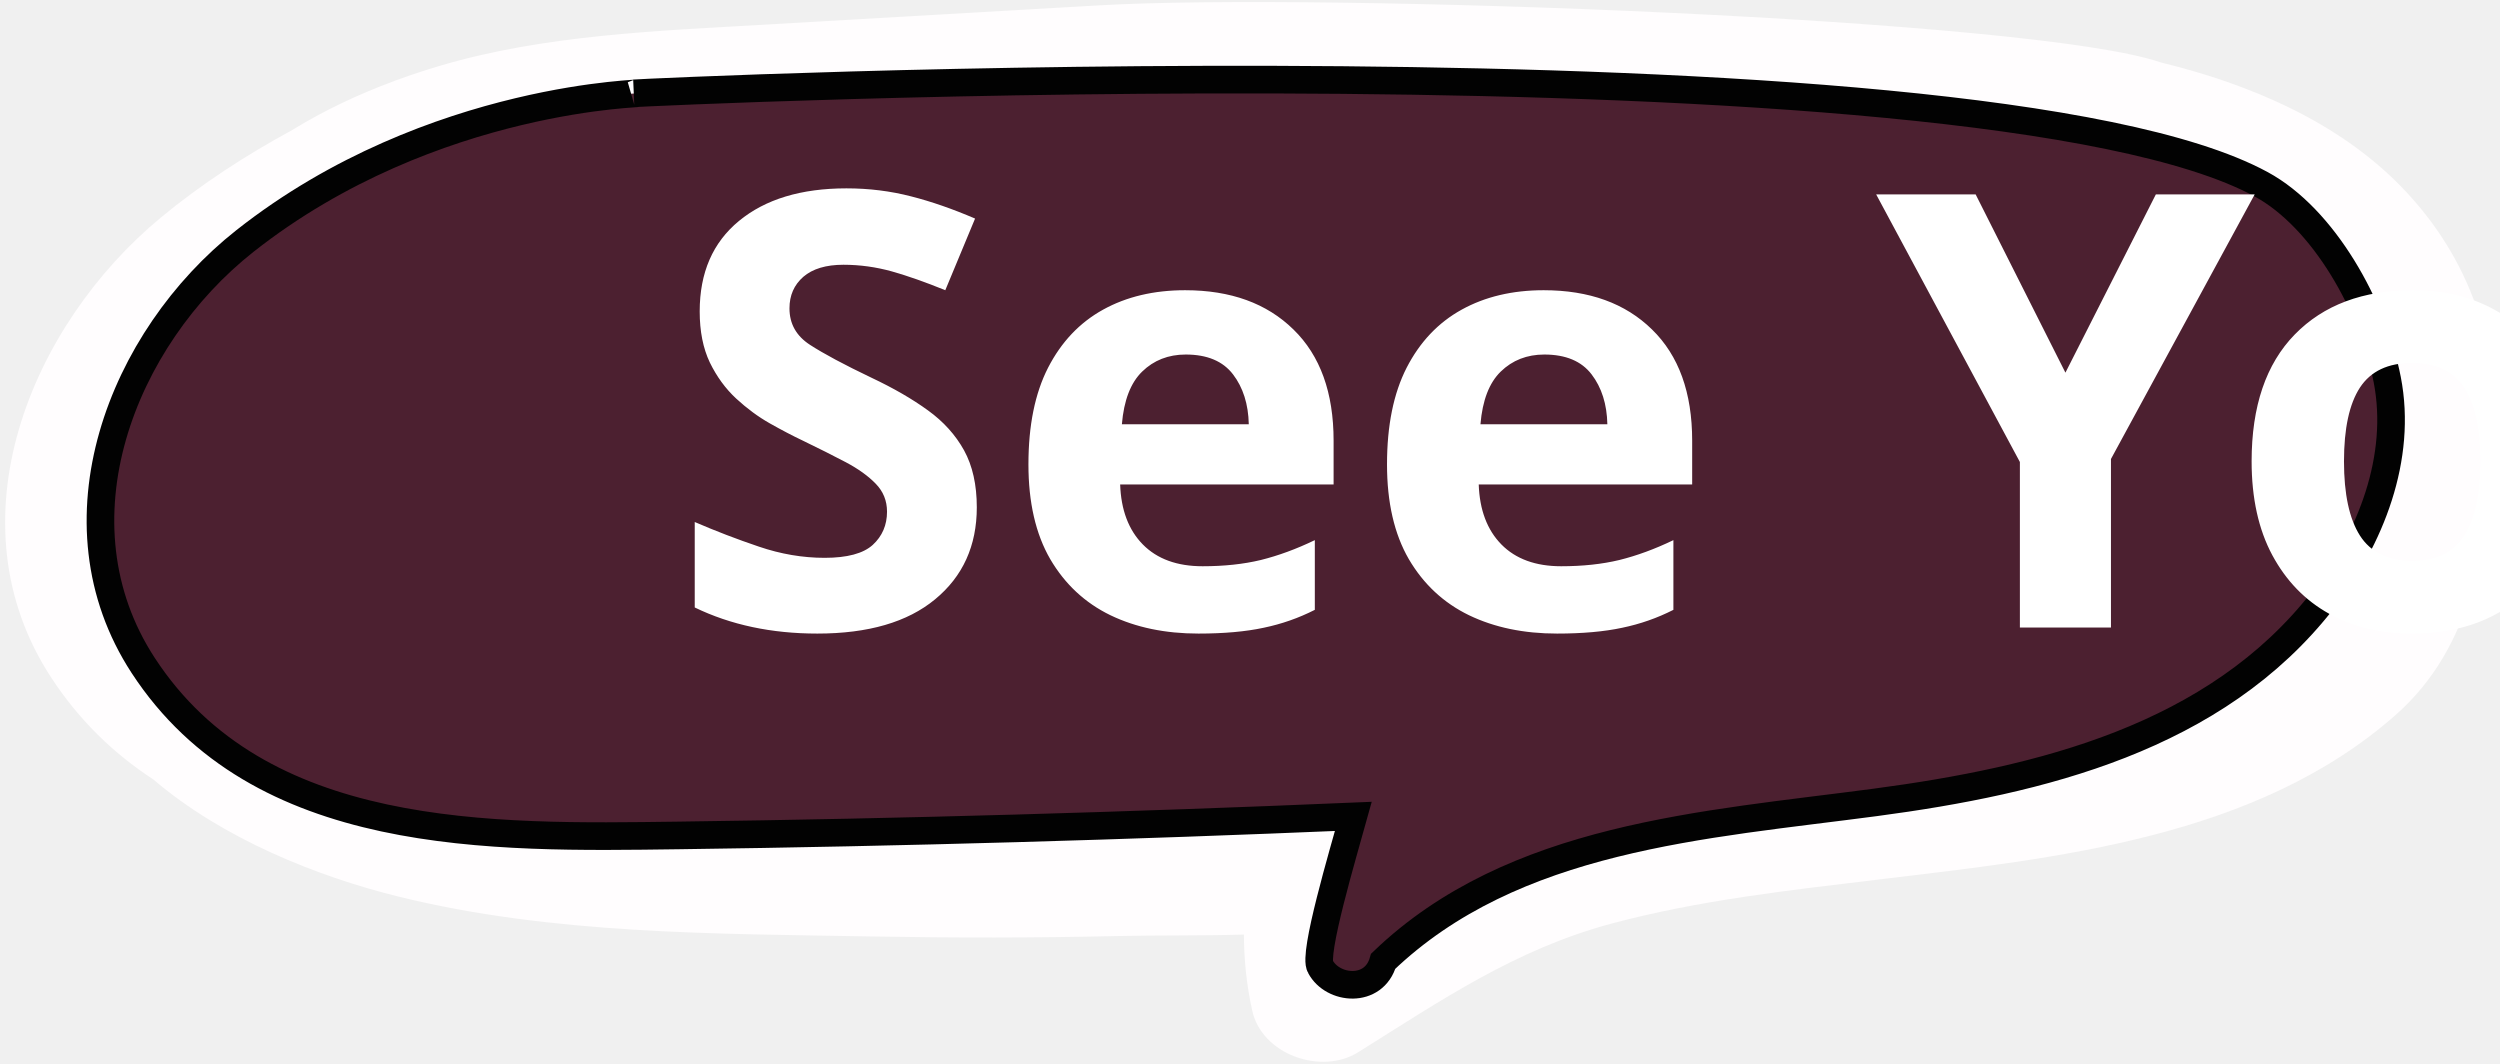
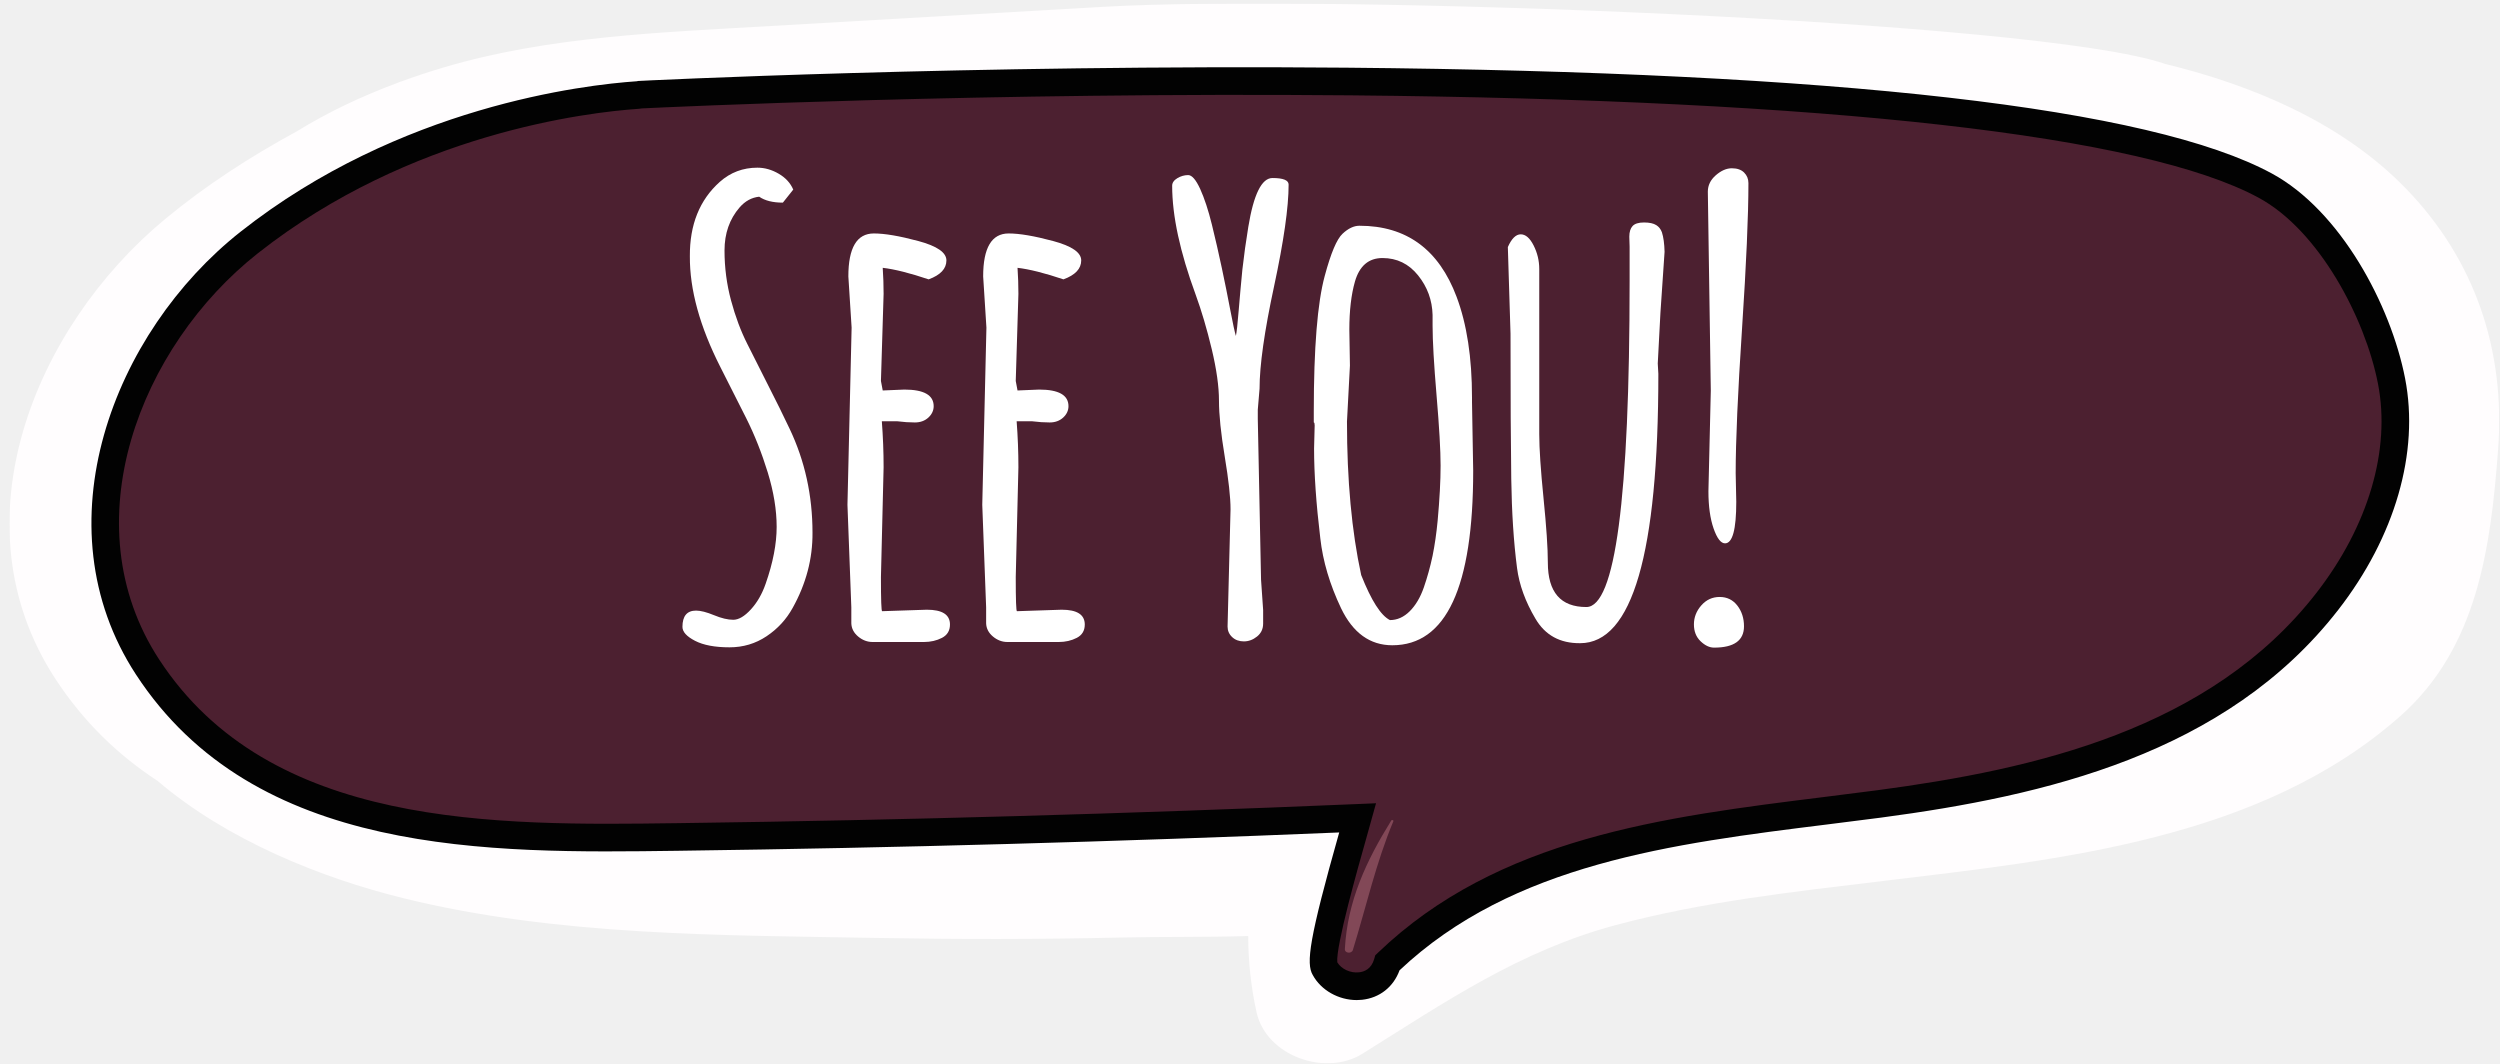
- <svg xmlns="http://www.w3.org/2000/svg" width="181px" height="77px" viewBox="0 0 181 77" version="1.1">
+ <svg xmlns="http://www.w3.org/2000/svg" xmlns:xlink="http://www.w3.org/1999/xlink" width="181px" height="77px" viewBox="0 0 181 77" version="1.1">
+   <defs>
+     <polygon id="path-1" points="0.684 0.985 180.941 0.985 180.941 77.709 0.684 77.709" />
+   </defs>
  <g id="Page-1" stroke="none" stroke-width="1" fill="none" fill-rule="evenodd">
-     <g id="Group-76" transform="translate(0.372657, 0.148516)">
-       <path d="M173.501,13.393 C168.881,8.631 162.444,5.928 156.065,4.371 C146.891,1.198 95.341,-0.693 79.227,0.238 C71.187,0.703 63.146,1.165 55.105,1.631 C47.245,2.087 39.031,2.372 31.439,4.627 C30.397,4.936 29.367,5.278 28.353,5.649 C28.336,5.652 28.318,5.655 28.302,5.658 C28.25,5.68 28.199,5.704 28.147,5.726 C25.575,6.678 23.106,7.836 20.808,9.253 C17.419,11.094 14.208,13.176 11.3,15.58 C1.792,23.438 -4.025,37.628 3.316,48.879 C5.365,52.02 7.885,54.427 10.721,56.278 C15.769,60.59 22.62,63.321 28.52,64.774 C39.62,67.51 51.436,67.448 62.801,67.652 C68.689,67.758 74.58,67.756 80.469,67.622 C83.425,67.555 86.559,67.605 89.687,67.514 C89.69,69.315 89.875,71.146 90.289,73.024 C90.992,76.21 95.292,77.7 97.951,76.038 C103.986,72.264 109.346,68.581 116.303,66.719 C122.659,65.016 129.209,64.304 135.726,63.518 C148.517,61.976 162.996,60.527 173.1,51.588 C178.687,46.645 179.641,39.391 180.177,32.316 C180.718,25.161 178.537,18.583 173.501,13.393" id="Fill-531" fill="#FFFDFE" />
-       <path d="M163.329,13.189 C142.519,1.9 46.002,6.558 45.58,6.605 C47.11,6.642 30.981,6.559 17.361,17.3 C8.425,24.349 3.22,37.647 9.994,48.029 C18.375,60.874 35.201,60.517 48.746,60.337 C65.04,60.12 81.329,59.649 97.61,58.959 C96.875,61.615 94.668,69.002 95.226,69.838 C96.112,71.513 99.105,71.793 99.77,69.446 C109.198,60.395 123.068,59.586 135.393,57.946 C147.321,56.358 160.043,53.286 167.812,43.287 C171.254,38.858 173.566,32.995 172.463,27.336 C171.435,22.065 167.881,15.658 163.329,13.189" id="Fill-533" fill="#4C2030" />
-       <path d="M163.329,13.189 C142.519,1.9 46.002,6.558 45.58,6.605 C47.11,6.642 30.981,6.559 17.361,17.3 C8.425,24.349 3.22,37.647 9.994,48.029 C18.375,60.874 35.201,60.517 48.746,60.337 C65.04,60.12 81.329,59.649 97.61,58.959 C96.875,61.615 94.668,69.002 95.226,69.838 C96.112,71.513 99.105,71.793 99.77,69.446 C109.198,60.395 123.068,59.586 135.393,57.946 C147.321,56.358 160.043,53.286 167.812,43.287 C171.254,38.858 173.566,32.995 172.463,27.336 C171.435,22.065 167.881,15.658 163.329,13.189 Z" id="Stroke-535" stroke="#020202" stroke-width="2" />
-       <text id="See-You!" font-family="Amatic-Bold, Amatic" font-size="43.929" font-style="condensed" font-weight="bold" fill="#FFFFFF">
-         <tspan x="47.91" y="45.285">See You!</tspan>
-       </text>
+     <g id="Group-98" transform="translate(0, -0.73)">
+       <g id="Group-3">
+         <mask id="mask-2" fill="white">
+           <use xlink:href="#path-1" />
+         </mask>
+         <g id="Clip-2" />
+         <path d="M174.185,14.378 C169.565,9.616 163.128,6.913 156.749,5.356 C147.575,2.183 96.025,0.292 79.911,1.223 C71.871,1.688 63.83,2.15 55.789,2.616 C47.929,3.072 39.715,3.357 32.123,5.612 C31.081,5.921 30.051,6.263 29.037,6.634 C29.02,6.637 29.002,6.64 28.986,6.643 C28.934,6.665 28.883,6.689 28.831,6.711 C26.259,7.663 23.79,8.821 21.492,10.238 C18.103,12.079 14.892,14.161 11.984,16.565 C2.476,24.423 -3.341,38.613 4,49.864 C6.049,53.005 8.569,55.412 11.405,57.263 C16.453,61.575 23.304,64.306 29.204,65.759 C40.304,68.495 52.12,68.433 63.485,68.637 C69.373,68.743 75.264,68.741 81.153,68.607 C84.109,68.54 87.243,68.59 90.371,68.499 C90.374,70.3 90.559,72.131 90.973,74.009 C91.676,77.195 95.976,78.685 98.635,77.023 C104.67,73.249 110.03,69.566 116.987,67.704 C123.343,66.001 129.893,65.289 136.41,64.503 C149.201,62.961 163.68,61.512 173.784,52.573 C179.371,47.63 180.325,40.376 180.861,33.301 C181.402,26.146 179.221,19.568 174.185,14.378" id="Fill-1" fill="#FFFDFE" mask="url(#mask-2)" />
+       </g>
+       <path d="M164.013,14.174 C143.203,2.885 46.686,7.543 46.264,7.59 C47.794,7.627 31.665,7.543 18.045,18.285 C9.109,25.334 3.904,38.632 10.678,49.014 C19.059,61.858 35.885,61.502 49.43,61.322 C65.724,61.105 82.013,60.633 98.294,59.944 C97.559,62.599 95.352,69.987 95.91,70.823 C96.796,72.498 99.789,72.778 100.454,70.43 C109.882,61.38 123.752,60.571 136.077,58.931 C148.005,57.343 160.727,54.27 168.496,44.272 C171.938,39.843 174.25,33.98 173.147,28.32 C172.119,23.049 168.565,16.642 164.013,14.174" id="Fill-4" fill="#4C2030" />
+       <path d="M96.821,70.401 C97.105,70.882 97.769,71.198 98.394,71.126 C98.782,71.086 99.287,70.884 99.493,70.158 L99.566,69.897 L99.762,69.709 C108.447,61.371 120.449,59.878 132.055,58.434 C133.365,58.271 134.664,58.109 135.946,57.939 C147.342,56.422 160.029,53.54 167.707,43.658 C171.472,38.812 173.097,33.292 172.166,28.512 C171.238,23.753 167.899,17.419 163.537,15.052 C155.191,10.525 132.462,7.96 97.805,7.633 C71.712,7.391 48.425,8.482 46.474,8.579 C46.402,8.592 46.325,8.602 46.24,8.608 C42.567,8.858 29.722,10.35 18.665,19.07 C10.12,25.81 5.11,38.649 11.516,48.467 C19.512,60.722 35.865,60.503 49.009,60.327 L49.417,60.321 C65.242,60.11 81.673,59.647 98.253,58.944 L99.625,58.886 L98.915,61.433 C98.304,63.588 96.7,69.254 96.821,70.401 M98.225,73.135 C96.912,73.135 95.645,72.426 95.045,71.323 C94.543,70.483 94.783,68.693 96.959,61 C80.828,61.672 64.849,62.116 49.444,62.321 L49.036,62.327 C35.409,62.511 18.438,62.737 9.841,49.56 C2.809,38.783 8.175,24.796 17.426,17.5 C28.934,8.424 42.287,6.872 46.104,6.613 L46.156,6.609 L46.155,6.595 C46.275,6.582 70.382,5.39 97.503,5.63 C133.169,5.951 155.707,8.53 164.49,13.295 C169.443,15.982 173.089,22.791 174.129,28.129 C175.172,33.476 173.406,39.583 169.287,44.885 C161.165,55.337 148.009,58.351 136.21,59.922 C134.922,60.093 133.617,60.255 132.302,60.419 C121.101,61.812 109.522,63.253 101.327,70.981 C100.883,72.19 99.884,72.98 98.605,73.115 C98.478,73.129 98.351,73.135 98.225,73.135" id="Fill-6" fill="#020202" />
+       <path d="M49.409,46.117 C49.409,45.331 49.738,44.937 50.395,44.937 C50.724,44.937 51.157,45.048 51.694,45.269 C52.229,45.491 52.694,45.602 53.088,45.602 C53.481,45.602 53.906,45.352 54.364,44.851 C54.821,44.351 55.179,43.729 55.436,42.985 C55.966,41.47 56.23,40.1 56.23,38.878 C56.23,37.655 56.016,36.344 55.587,34.941 C55.157,33.54 54.636,32.224 54.02,30.995 C53.406,29.765 52.784,28.535 52.155,27.305 C50.667,24.374 49.93,21.7 49.946,19.283 C49.93,16.995 50.653,15.201 52.112,13.899 C52.884,13.213 53.792,12.87 54.836,12.87 C55.365,12.87 55.88,13.016 56.38,13.309 C56.881,13.602 57.231,13.985 57.431,14.457 L56.68,15.401 C55.952,15.401 55.38,15.258 54.965,14.971 C54.421,15.029 53.949,15.286 53.55,15.744 C52.819,16.588 52.455,17.628 52.455,18.865 C52.455,20.102 52.612,21.306 52.927,22.479 C53.241,23.652 53.635,24.703 54.106,25.633 C54.579,26.562 55.086,27.57 55.63,28.657 C56.187,29.744 56.702,30.788 57.175,31.788 C58.275,34.105 58.825,36.607 58.825,39.296 C58.84,41.183 58.36,43 57.388,44.744 C56.93,45.574 56.302,46.257 55.501,46.793 C54.7,47.329 53.806,47.596 52.819,47.596 C51.761,47.596 50.929,47.439 50.321,47.125 C49.713,46.81 49.409,46.474 49.409,46.117" id="Fill-8" fill="#FFFFFF" />
+       <path d="M61.657,24.453 L61.421,20.742 C61.421,18.669 62.036,17.632 63.266,17.632 C64.052,17.632 65.124,17.814 66.483,18.179 C67.842,18.543 68.52,19.012 68.52,19.584 C68.52,20.184 68.093,20.641 67.234,20.956 C65.876,20.499 64.767,20.22 63.909,20.12 C63.952,20.749 63.973,21.378 63.973,22.008 L63.78,28.313 C63.78,28.343 63.823,28.571 63.909,29 L65.475,28.935 C66.891,28.935 67.598,29.336 67.598,30.137 C67.598,30.451 67.469,30.726 67.213,30.963 C66.955,31.198 66.63,31.316 66.237,31.316 C65.843,31.316 65.418,31.288 64.96,31.23 L63.845,31.23 C63.93,32.347 63.973,33.455 63.973,34.556 L63.78,42.514 C63.78,44.158 63.809,44.98 63.866,44.98 L67.105,44.873 C68.22,44.873 68.778,45.23 68.778,45.945 C68.778,46.389 68.585,46.71 68.199,46.911 C67.813,47.11 67.377,47.211 66.891,47.211 L63.18,47.211 C62.794,47.211 62.443,47.078 62.129,46.814 C61.814,46.55 61.649,46.231 61.636,45.859 L61.636,44.701 L61.356,37.279 L61.657,24.453 Z" id="Fill-10" fill="#FFFFFF" />
+       <path d="M71.417,24.453 L71.181,20.742 C71.181,18.669 71.796,17.632 73.026,17.632 C73.812,17.632 74.884,17.814 76.243,18.179 C77.602,18.543 78.28,19.012 78.28,19.584 C78.28,20.184 77.853,20.641 76.994,20.956 C75.636,20.499 74.527,20.22 73.669,20.12 C73.712,20.749 73.733,21.378 73.733,22.008 L73.54,28.313 C73.54,28.343 73.583,28.571 73.669,29 L75.235,28.935 C76.651,28.935 77.358,29.336 77.358,30.137 C77.358,30.451 77.229,30.726 76.973,30.963 C76.715,31.198 76.39,31.316 75.997,31.316 C75.603,31.316 75.178,31.288 74.72,31.23 L73.605,31.23 C73.69,32.347 73.733,33.455 73.733,34.556 L73.54,42.514 C73.54,44.158 73.569,44.98 73.626,44.98 L76.865,44.873 C77.98,44.873 78.538,45.23 78.538,45.945 C78.538,46.389 78.345,46.71 77.959,46.911 C77.573,47.11 77.137,47.211 76.651,47.211 L72.94,47.211 C72.554,47.211 72.203,47.078 71.889,46.814 C71.574,46.55 71.409,46.231 71.396,45.859 L71.396,44.701 L71.116,37.279 L71.417,24.453 Z" id="Fill-12" fill="#FFFFFF" />
+       <path d="M88.876,46.095 L89.091,37.601 C89.091,36.742 88.951,35.474 88.672,33.793 C88.394,32.114 88.254,30.762 88.254,29.74 C88.254,28.717 88.079,27.473 87.73,26.007 C87.379,24.541 86.989,23.222 86.561,22.05 C85.43,18.975 84.865,16.352 84.865,14.178 C84.865,13.963 84.99,13.781 85.24,13.63 C85.49,13.481 85.752,13.406 86.023,13.406 C86.296,13.406 86.585,13.741 86.894,14.413 C87.2,15.086 87.483,15.944 87.74,16.988 C87.996,18.032 88.237,19.075 88.457,20.119 C88.68,21.163 88.883,22.175 89.069,23.155 C89.255,24.134 89.391,24.767 89.478,25.053 C89.534,24.795 89.603,24.184 89.68,23.219 C89.76,22.253 89.849,21.263 89.948,20.248 C90.064,19.218 90.207,18.189 90.377,17.159 C90.764,14.799 91.347,13.619 92.126,13.619 C92.904,13.619 93.296,13.778 93.296,14.092 C93.296,15.737 92.944,18.189 92.245,21.449 C91.543,24.709 91.192,27.184 91.192,28.87 L91.064,30.394 L91.064,31.059 L91.3,42.705 L91.451,44.894 L91.451,45.88 C91.451,46.267 91.303,46.577 91.01,46.814 C90.718,47.049 90.398,47.167 90.056,47.167 C89.713,47.167 89.43,47.064 89.21,46.857 C88.987,46.649 88.876,46.395 88.876,46.095" id="Fill-14" fill="#FFFFFF" />
+       <path d="M97.735,27.198 L97.521,31.252 C97.521,35.499 97.864,39.203 98.55,42.363 C99.28,44.208 99.973,45.295 100.631,45.624 C101.16,45.624 101.639,45.409 102.069,44.98 C102.497,44.551 102.837,43.975 103.087,43.254 C103.337,42.531 103.548,41.77 103.719,40.969 C103.878,40.182 103.999,39.339 104.085,38.438 C104.227,36.88 104.299,35.55 104.299,34.448 C104.299,33.347 104.202,31.66 104.009,29.386 C103.817,27.112 103.719,25.418 103.719,24.302 L103.719,23.53 C103.691,22.458 103.34,21.503 102.669,20.667 C101.997,19.83 101.138,19.412 100.094,19.412 C99.094,19.412 98.428,19.977 98.1,21.106 C97.829,22.051 97.692,23.216 97.692,24.602 L97.735,27.198 Z M95.139,33.204 L95.182,31.531 C95.182,31.388 95.161,31.316 95.118,31.316 L95.118,30.523 C95.118,25.919 95.383,22.643 95.913,20.699 C96.355,19.054 96.784,18.039 97.2,17.653 C97.614,17.266 98.021,17.074 98.422,17.074 C101.825,17.074 104.171,18.79 105.458,22.221 C106.201,24.195 106.573,26.627 106.573,29.514 L106.573,29.837 L106.659,34.812 C106.659,43.235 104.707,47.447 100.803,47.447 C99.186,47.447 97.95,46.553 97.092,44.765 C96.277,43.05 95.776,41.362 95.59,39.703 C95.29,37.201 95.139,35.035 95.139,33.204 L95.139,33.204 Z" id="Fill-16" fill="#FFFFFF" />
+       <path d="M120.022,27.047 L120.065,27.799 C120.065,40.797 118.176,47.297 114.402,47.297 C112.944,47.31 111.864,46.718 111.163,45.517 C110.434,44.286 109.991,43.065 109.833,41.849 C109.59,39.975 109.45,37.827 109.415,35.403 C109.379,32.98 109.362,29.48 109.362,24.902 L109.168,18.617 C109.44,18.003 109.751,17.695 110.101,17.695 C110.452,17.695 110.762,17.963 111.034,18.5 C111.305,19.037 111.442,19.605 111.442,20.206 L111.442,32.153 C111.442,33.197 111.545,34.748 111.752,36.807 C111.959,38.867 112.064,40.419 112.064,41.462 C112.064,43.608 112.993,44.679 114.852,44.679 C116.94,44.679 117.984,36.807 117.984,21.064 L117.984,18.596 L117.962,17.866 C117.962,17.524 118.042,17.267 118.198,17.096 C118.356,16.924 118.631,16.837 119.024,16.837 C119.418,16.837 119.713,16.901 119.915,17.03 C120.1,17.145 120.237,17.317 120.322,17.546 C120.436,17.902 120.501,18.375 120.515,18.962 L120.215,23.38 L120.022,27.047 Z" id="Fill-18" fill="#FFFFFF" />
+       <path d="M125.663,34.984 L125.706,37.065 C125.706,39.067 125.434,40.068 124.892,40.068 C124.591,40.068 124.315,39.711 124.065,38.996 C123.815,38.281 123.69,37.38 123.69,36.293 L123.862,29.021 L123.647,14.607 C123.647,14.149 123.841,13.753 124.226,13.417 C124.612,13.081 124.999,12.913 125.385,12.913 C125.77,12.913 126.067,13.016 126.274,13.223 C126.481,13.431 126.586,13.684 126.586,13.985 C126.586,16.331 126.433,19.834 126.125,24.496 C125.817,29.157 125.663,32.654 125.663,34.984 M126.265,46.074 C126.265,47.103 125.542,47.618 124.098,47.618 C123.768,47.618 123.443,47.464 123.122,47.157 C122.8,46.849 122.64,46.442 122.64,45.934 C122.64,45.427 122.817,44.969 123.175,44.561 C123.532,44.154 123.976,43.95 124.505,43.95 C125.034,43.95 125.46,44.158 125.782,44.572 C126.103,44.987 126.265,45.488 126.265,46.074" id="Fill-20" fill="#FFFFFF" />
+       <path d="M100.73,60.132 C98.92,63.052 97.555,65.954 97.368,69.439 C97.351,69.756 97.86,69.794 97.947,69.51 C98.901,66.417 99.626,63.179 100.879,60.189 C100.914,60.106 100.772,60.064 100.73,60.132" id="Fill-22" fill="#824857" />
    </g>
  </g>
</svg>
